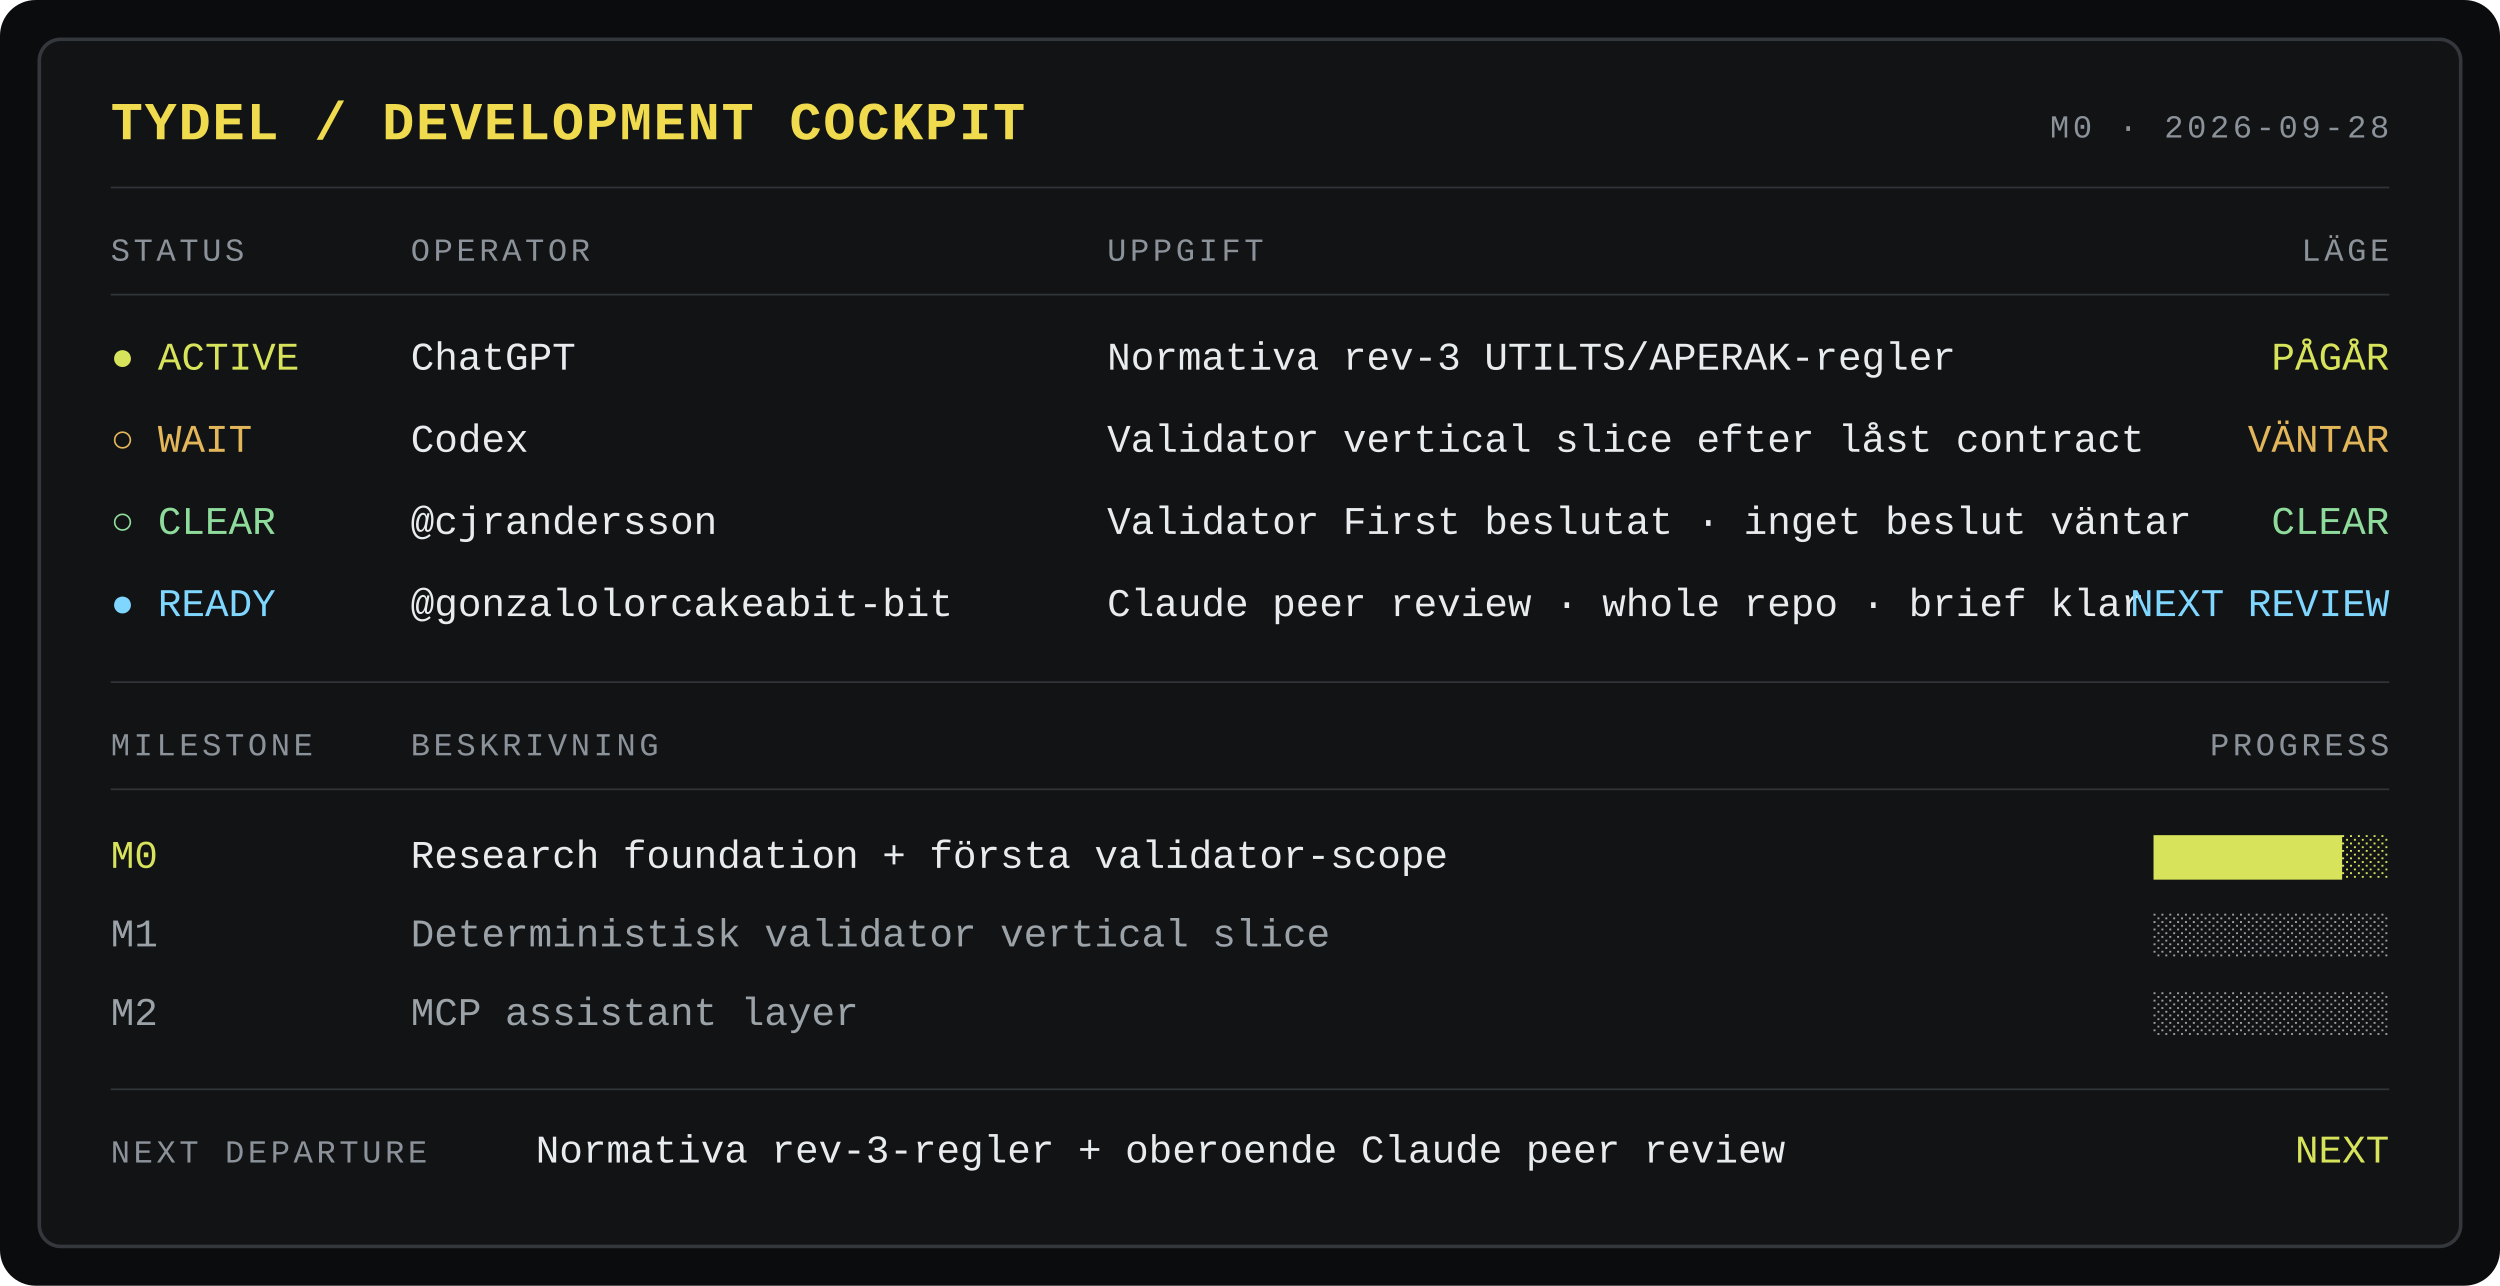
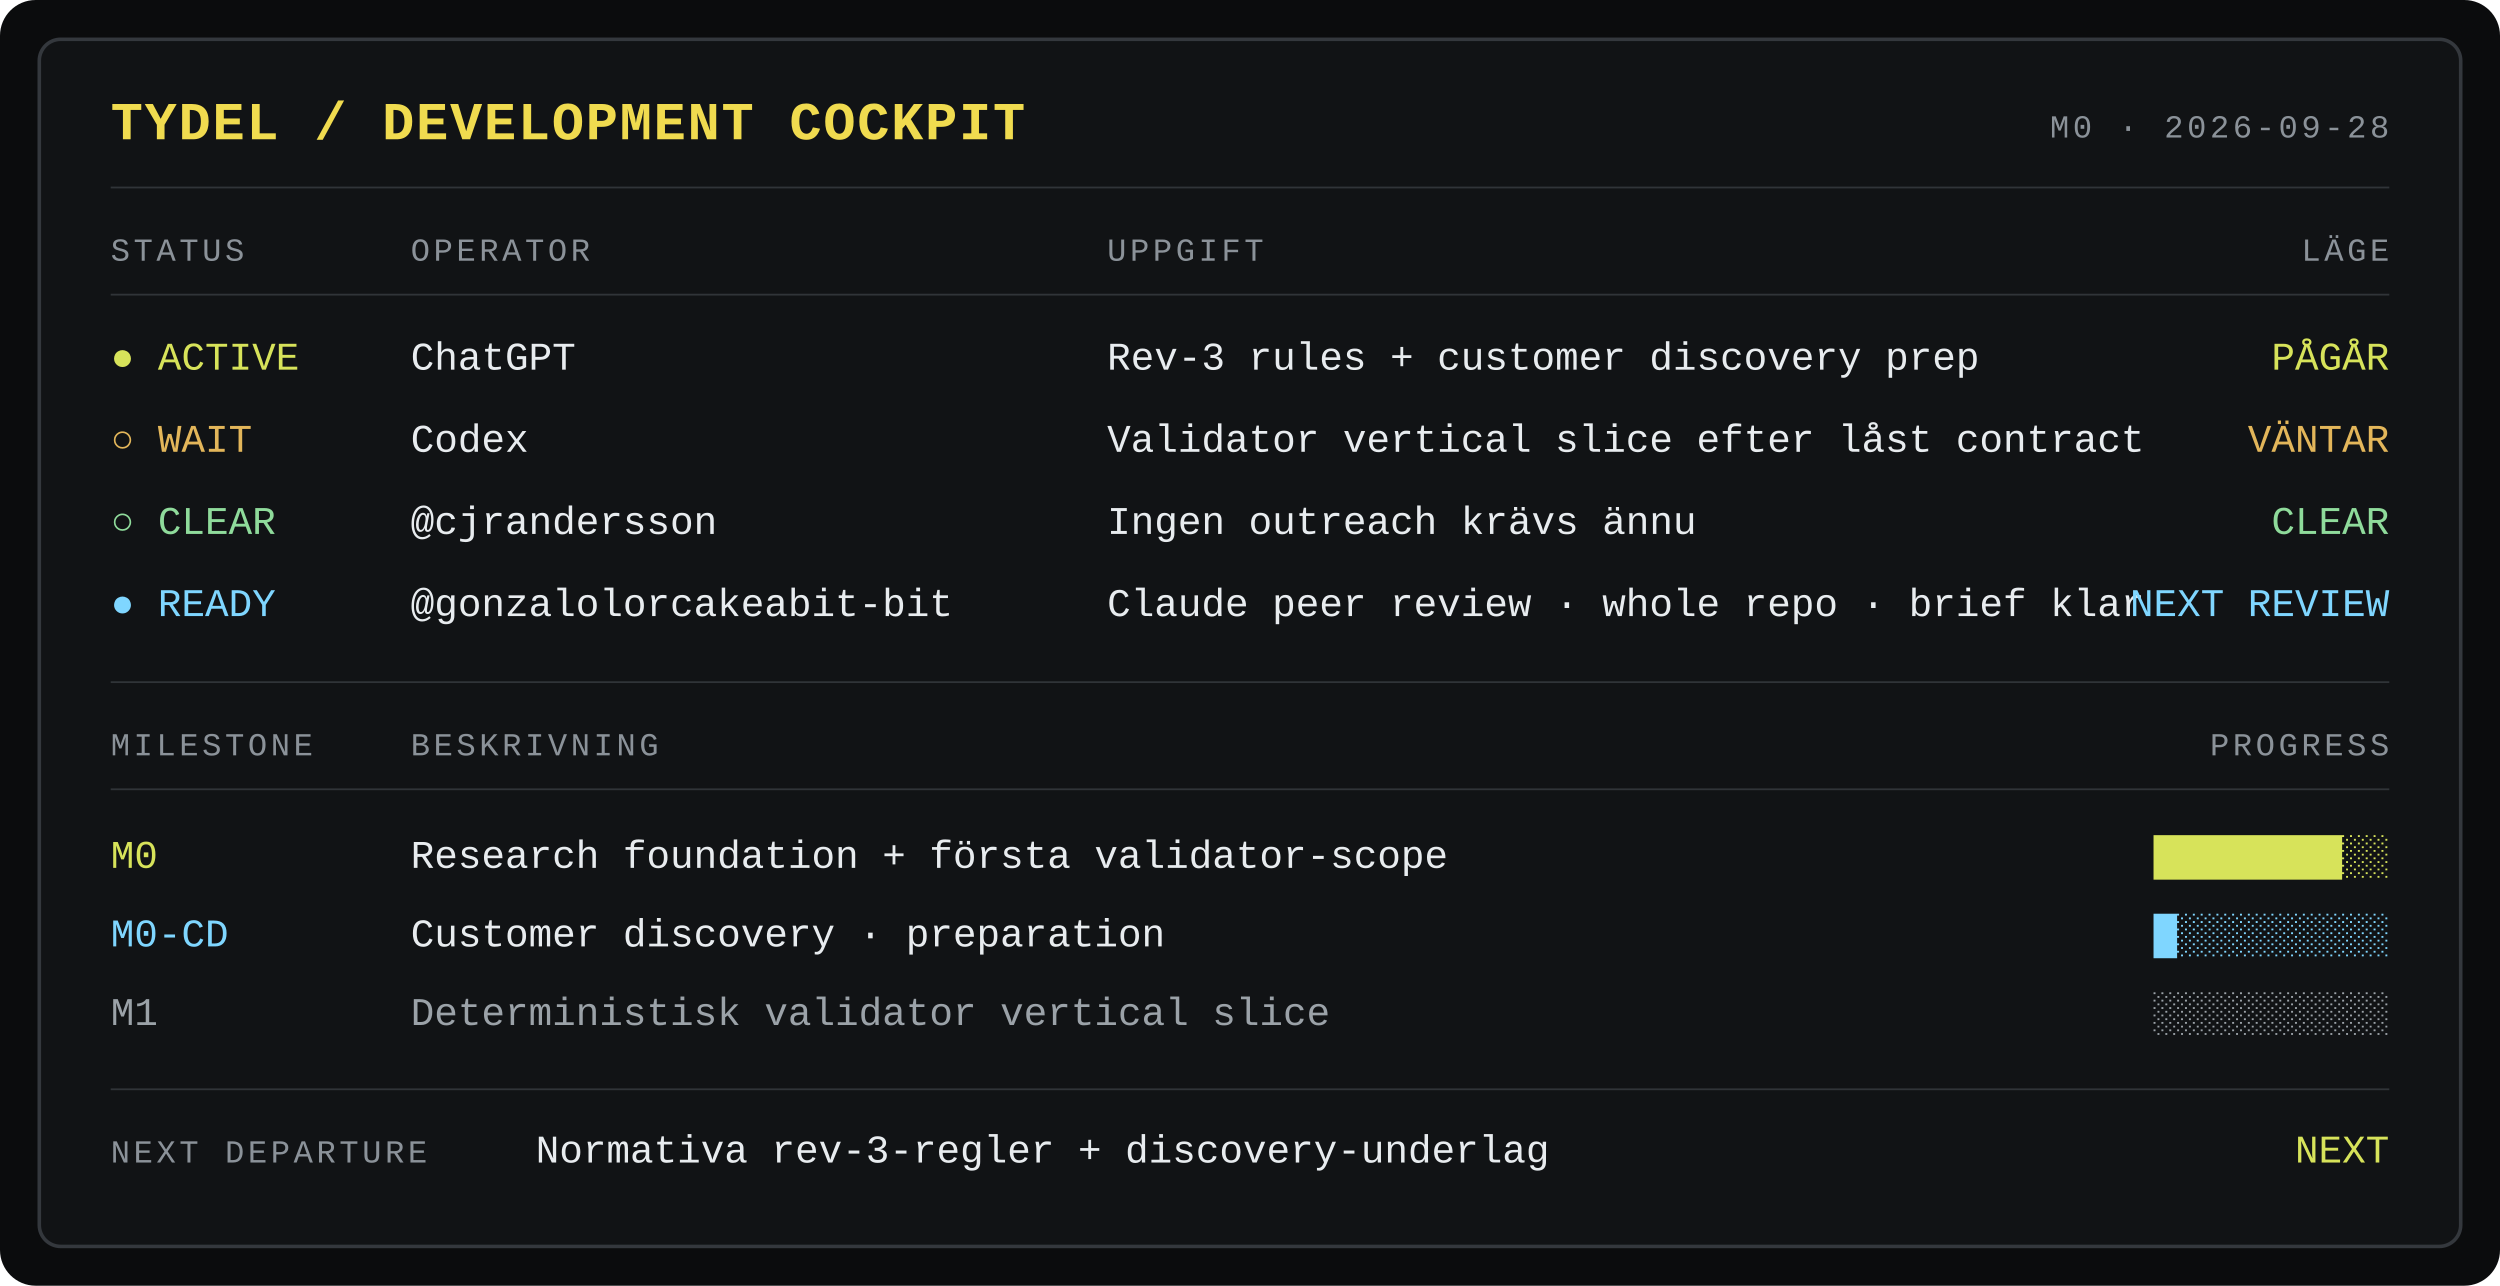
<svg xmlns="http://www.w3.org/2000/svg" width="1400" height="720" viewBox="0 0 1400 720" role="img" aria-labelledby="title desc">
  <rect width="1400" height="720" rx="20" fill="#0b0c0d" />
  <rect x="22" y="22" width="1356" height="676" rx="12" fill="#111315" stroke="#34383d" stroke-width="2" />
-   <style>.mono{font-family:ui-monospace,SFMono-Regular,Menlo,Consolas,"Liberation Mono",monospace}.label{font-size:18px;fill:#8b9299;letter-spacing:2px}.head{font-size:30px;font-weight:700;fill:#f0db4f;letter-spacing:1px}.row{font-size:22px;fill:#e8ecef}.muted{fill:#9ba2a8}.active{fill:#d7e35a}.clear{fill:#8fdb9b}.wait{fill:#e3b65a}.ready{fill:#7fd6ff}.alert{fill:#ef7d65}.line{stroke:#303438;stroke-width:1}</style>
+   <style>.mono{font-family:ui-monospace,SFMono-Regular,Menlo,Consolas,"Liberation Mono",monospace}.label{font-size:18px;fill:#8b9299;letter-spacing:2px}.head{font-size:30px;font-weight:700;fill:#f0db4f;letter-spacing:1px}.row{font-size:22px;fill:#e8ecef}.muted{fill:#9ba2a8}.active{fill:#d7e35a}.clear{fill:#8fdb9b}.wait{fill:#e3b65a}.ready{fill:#7fd6ff}.line{stroke:#303438;stroke-width:1}</style>
  <text x="62" y="78" class="mono head">TYDEL / DEVELOPMENT COCKPIT</text>
  <text x="1338" y="77" text-anchor="end" class="mono label">M0 · 2026-09-28</text>
  <line x1="62" y1="105" x2="1338" y2="105" class="line" />
  <text x="62" y="146" class="mono label">STATUS</text>
  <text x="230" y="146" class="mono label">OPERATOR</text>
  <text x="620" y="146" class="mono label">UPPGIFT</text>
  <text x="1338" y="146" text-anchor="end" class="mono label">LÄGE</text>
  <line x1="62" y1="165" x2="1338" y2="165" class="line" />
  <text x="62" y="207" class="mono row active">● ACTIVE</text>
  <text x="230" y="207" class="mono row">ChatGPT</text>
-   <text x="620" y="207" class="mono row">Normativa rev-3 UTILTS/APERAK-regler</text>
+   <text x="620" y="207" class="mono row">Rev-3 rules + customer discovery prep</text>
  <text x="1338" y="207" text-anchor="end" class="mono row active">PÅGÅR</text>
  <text x="62" y="253" class="mono row wait">○ WAIT</text>
  <text x="230" y="253" class="mono row">Codex</text>
  <text x="620" y="253" class="mono row">Validator vertical slice efter låst contract</text>
  <text x="1338" y="253" text-anchor="end" class="mono row wait">VÄNTAR</text>
  <text x="62" y="299" class="mono row clear">○ CLEAR</text>
  <text x="230" y="299" class="mono row">@cjrandersson</text>
-   <text x="620" y="299" class="mono row">Validator First beslutat · inget beslut väntar</text>
+   <text x="620" y="299" class="mono row">Ingen outreach krävs ännu</text>
  <text x="1338" y="299" text-anchor="end" class="mono row clear">CLEAR</text>
  <text x="62" y="345" class="mono row ready">● READY</text>
  <text x="230" y="345" class="mono row">@gonzalolorcakeabit-bit</text>
  <text x="620" y="345" class="mono row">Claude peer review · whole repo · brief klar</text>
  <text x="1338" y="345" text-anchor="end" class="mono row ready">NEXT REVIEW</text>
  <line x1="62" y1="382" x2="1338" y2="382" class="line" />
  <text x="62" y="423" class="mono label">MILESTONE</text>
  <text x="230" y="423" class="mono label">BESKRIVNING</text>
  <text x="1338" y="423" text-anchor="end" class="mono label">PROGRESS</text>
  <line x1="62" y1="442" x2="1338" y2="442" class="line" />
  <text x="62" y="486" class="mono row active">M0</text>
  <text x="230" y="486" class="mono row">Research foundation + första validator-scope</text>
  <text x="1338" y="486" text-anchor="end" class="mono row active">████████░░</text>
-   <text x="62" y="530" class="mono row muted">M1</text>
-   <text x="230" y="530" class="mono row muted">Deterministisk validator vertical slice</text>
-   <text x="1338" y="530" text-anchor="end" class="mono row muted">░░░░░░░░░░</text>
-   <text x="62" y="574" class="mono row muted">M2</text>
-   <text x="230" y="574" class="mono row muted">MCP assistant layer</text>
+   <text x="62" y="530" class="mono row ready">M0-CD</text>
+   <text x="230" y="530" class="mono row">Customer discovery · preparation</text>
+   <text x="1338" y="530" text-anchor="end" class="mono row ready">█░░░░░░░░░</text>
+   <text x="62" y="574" class="mono row muted">M1</text>
+   <text x="230" y="574" class="mono row muted">Deterministisk validator vertical slice</text>
  <text x="1338" y="574" text-anchor="end" class="mono row muted">░░░░░░░░░░</text>
  <line x1="62" y1="610" x2="1338" y2="610" class="line" />
  <text x="62" y="651" class="mono label">NEXT DEPARTURE</text>
-   <text x="300" y="651" class="mono row">Normativa rev-3-regler + oberoende Claude peer review</text>
+   <text x="300" y="651" class="mono row">Normativa rev-3-regler + discovery-underlag</text>
  <text x="1338" y="651" text-anchor="end" class="mono row active">NEXT</text>
</svg>
